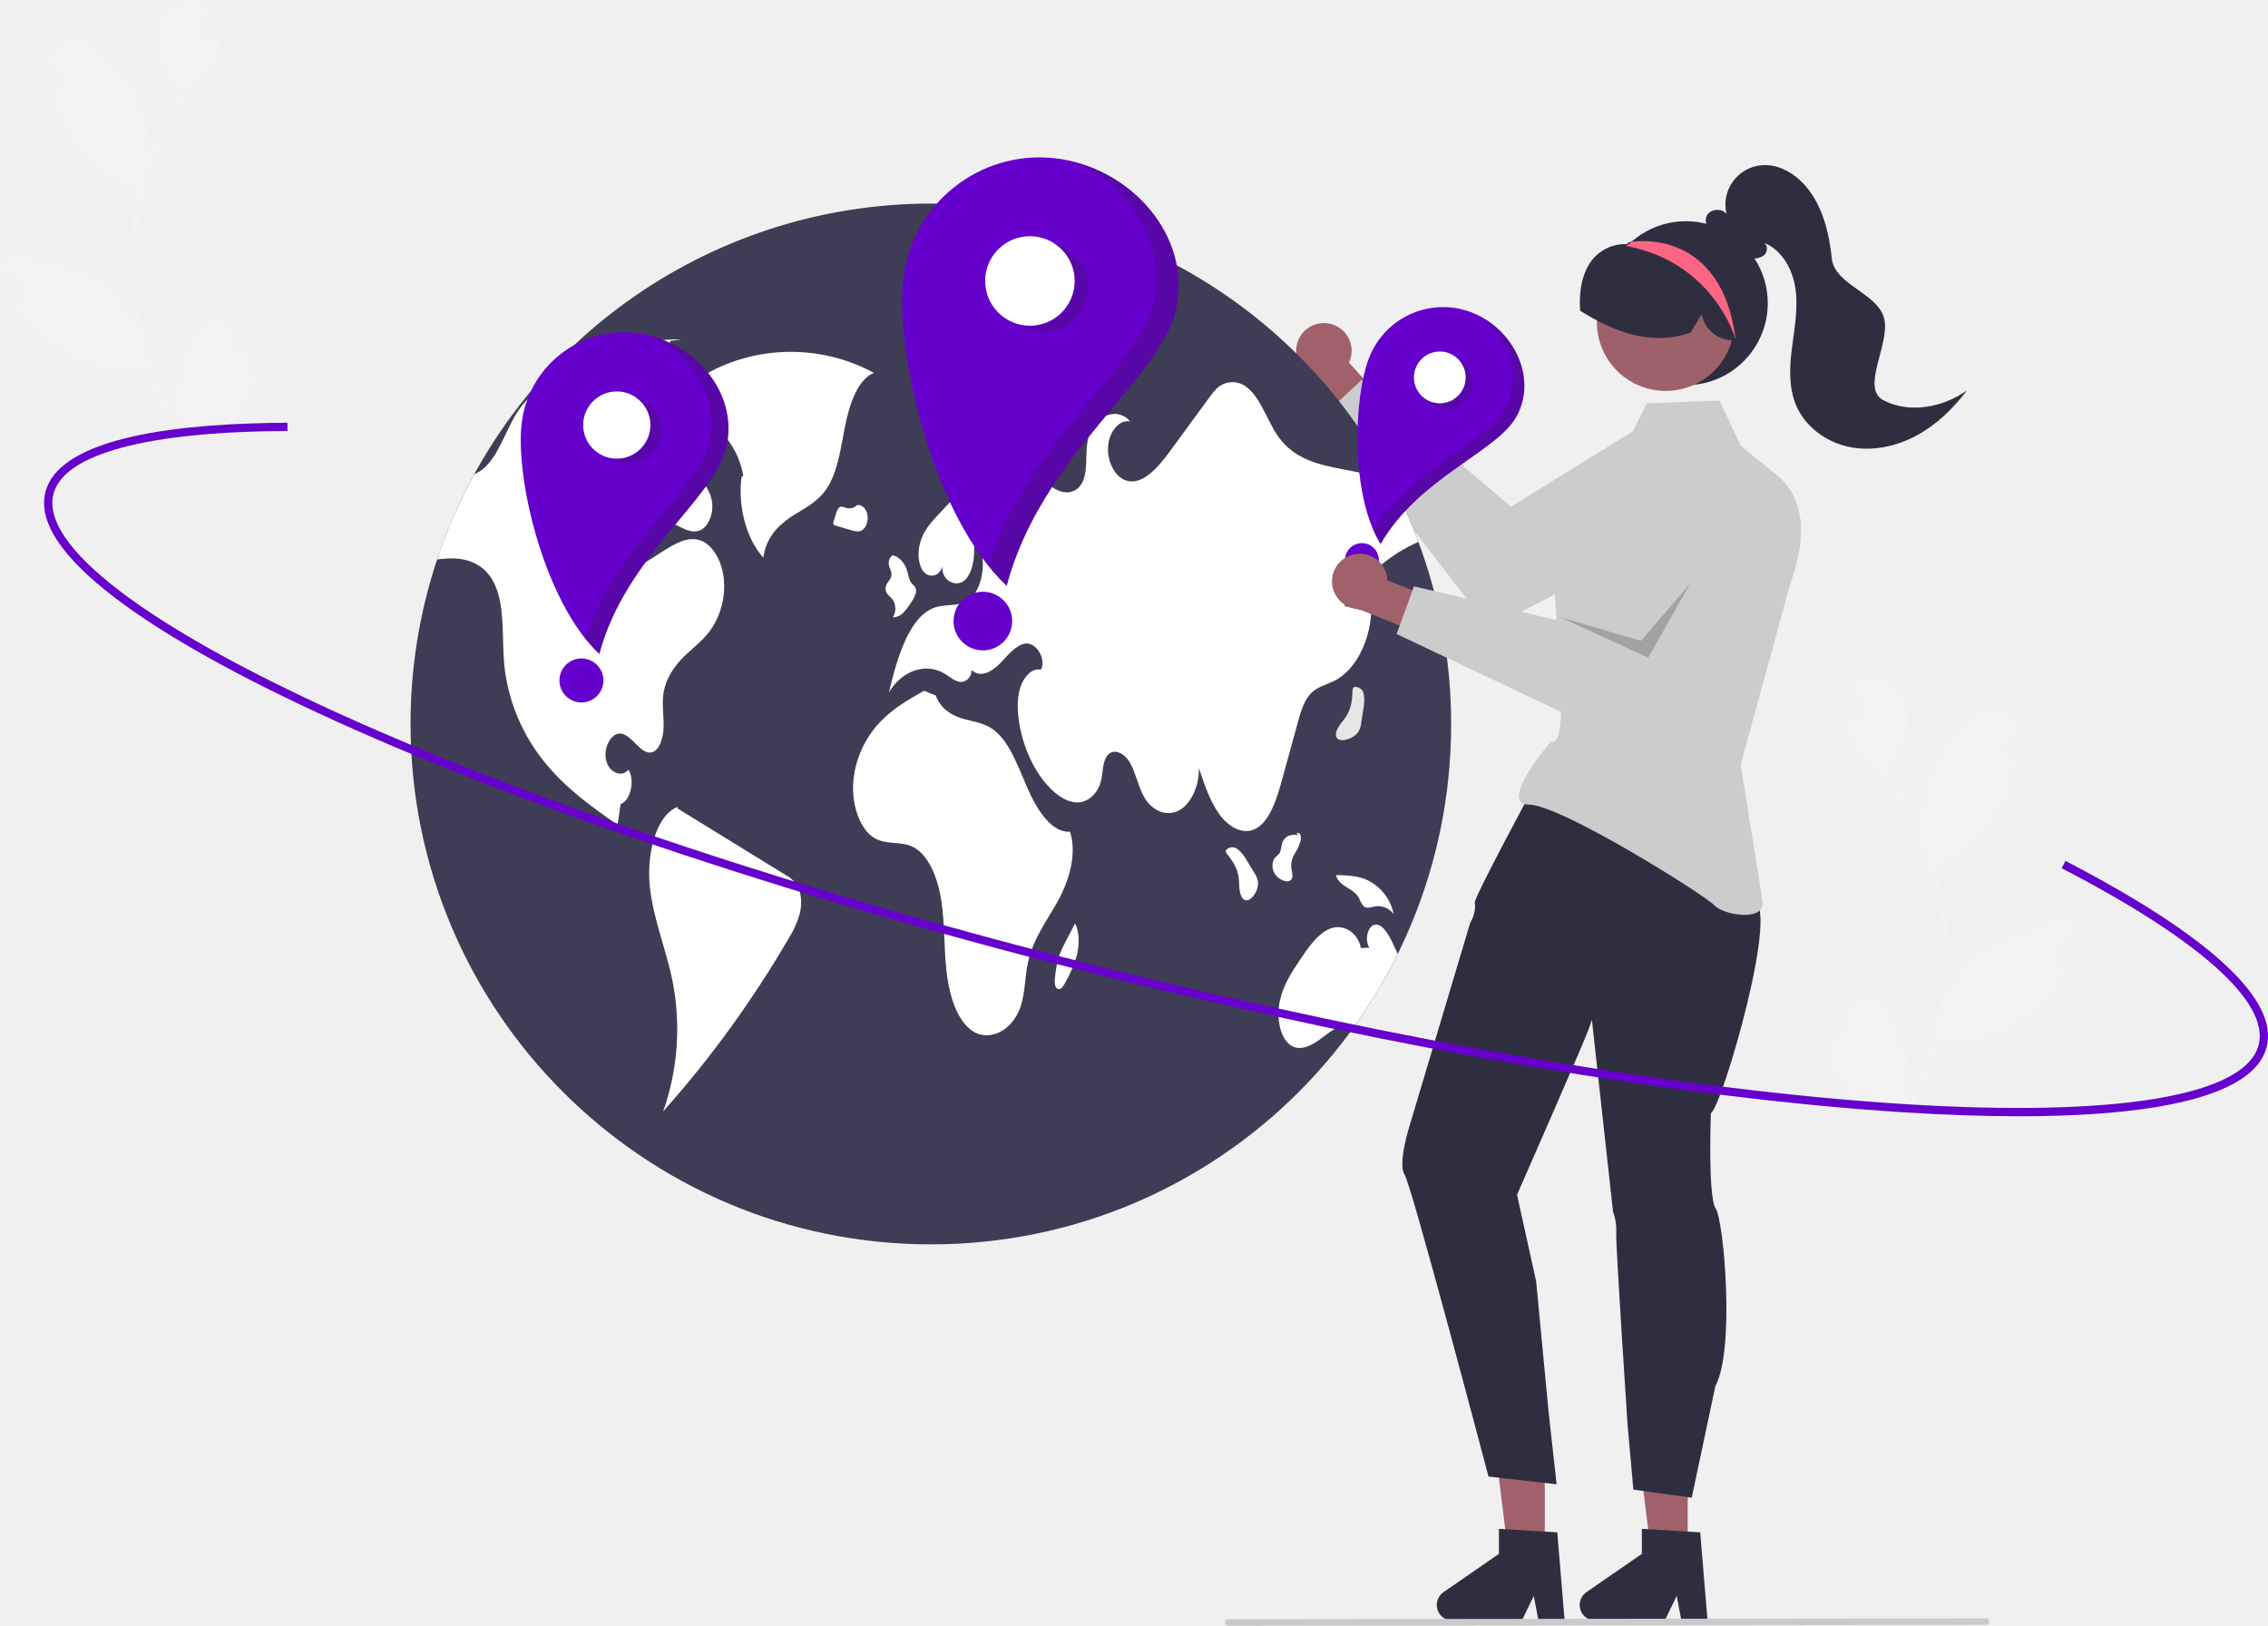
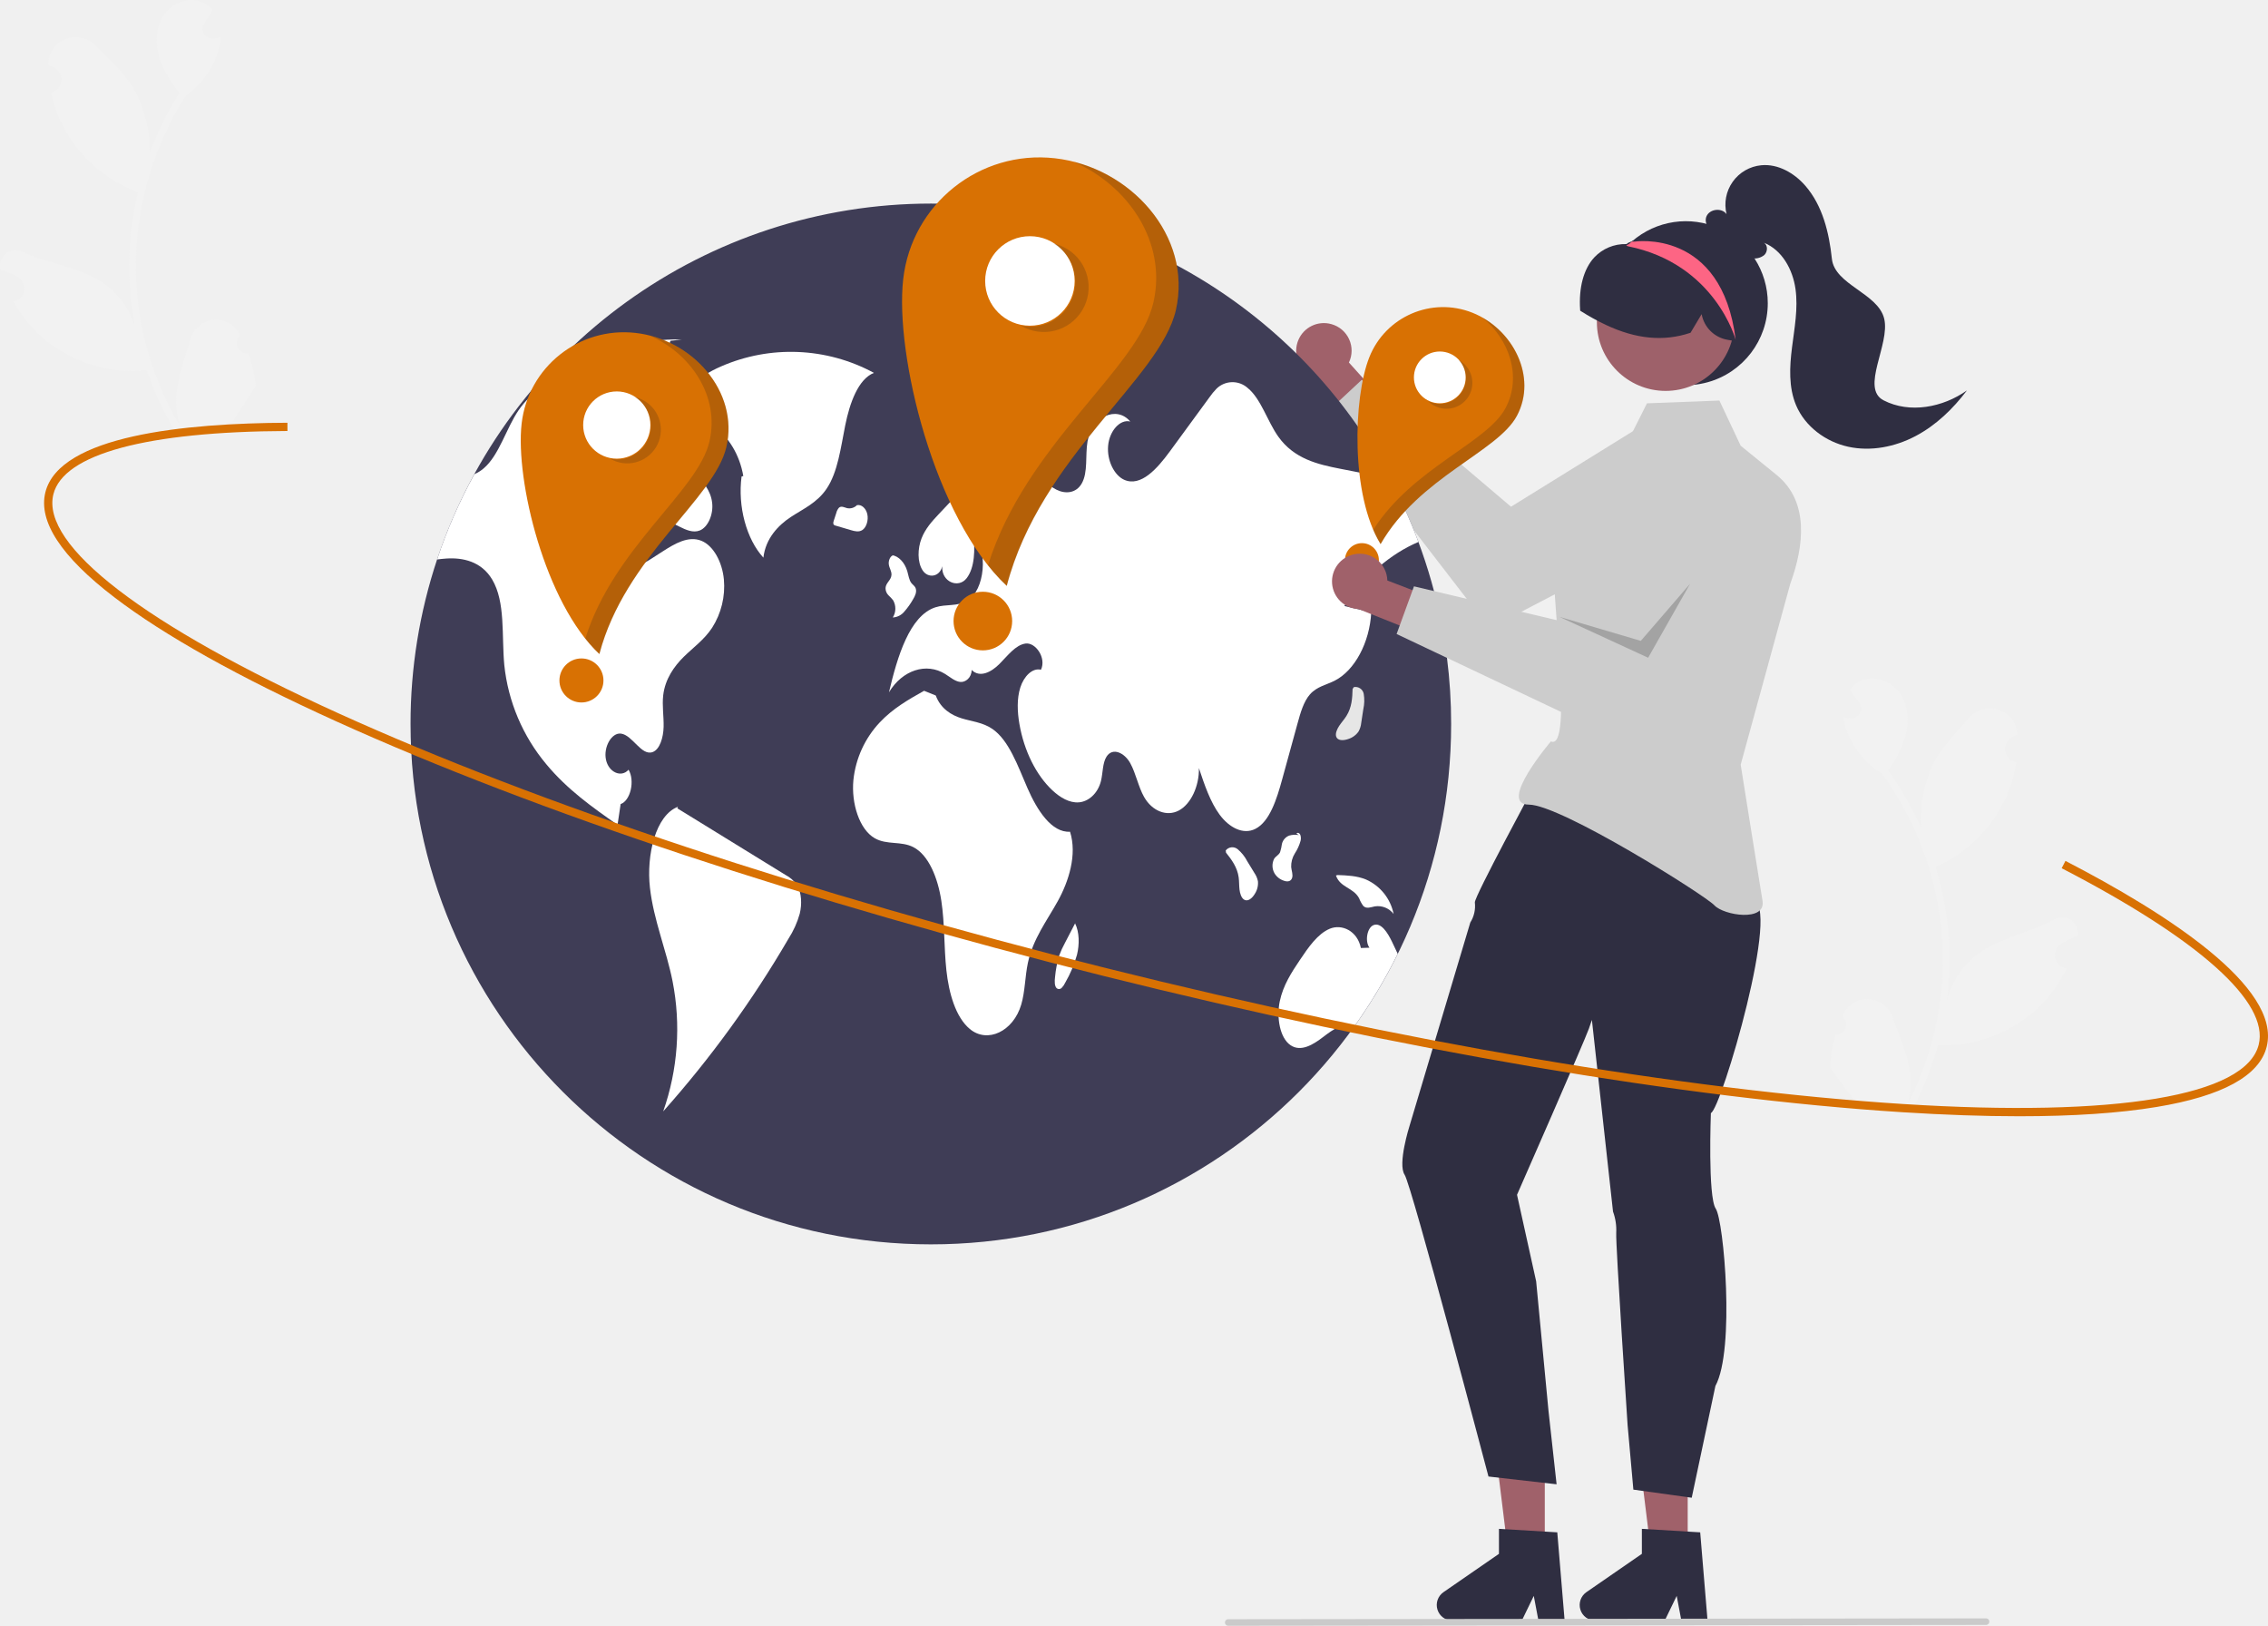
<svg xmlns="http://www.w3.org/2000/svg" width="825.202" height="591.419" viewBox="0 0 825.202 591.419" role="img" artist="Katerina Limpitsouni" source="https://undraw.co/">
  <path d="M855.224,530.608a3.613,3.613,0,0,0,2.907-6.134c-.074-.366-.127-.629-.202-.995q.054-.116.109-.231a9.703,9.703,0,0,1,17.876.899c2.596,7.179,5.991,14.407,6.561,21.897a28.705,28.705,0,0,1-.962,9.838,115.086,115.086,0,0,0,12.68-47.26,111.081,111.081,0,0,0-.112-12.411q-.335-5.081-1.115-10.11a116.419,116.419,0,0,0-20.767-50.362,30.983,30.983,0,0,1-12.25-13.954,23.634,23.634,0,0,1-1.847-6.551c.623.111,1.257.192,1.882.263.195.019.4.039.594.059l.073.007a3.58,3.58,0,0,0,3.208-5.689q-.383-.518-.766-1.036c-.387-.533-.785-1.056-1.172-1.588a1.784,1.784,0,0,1-.126-.16c-.445-.608-.891-1.205-1.336-1.812a10.352,10.352,0,0,1,3.543-3.119c4.865-2.553,11.309-.328,14.53,4.115,3.232,4.443,3.599,10.483,2.158,15.78a41.485,41.485,0,0,1-6.327,12.512c.242.341.494.672.735,1.012a117.172,117.172,0,0,1,11.316,19.923,48.709,48.709,0,0,1,3.957-22.465c3.093-6.578,8.567-11.985,13.427-17.57,5.837-6.708,16.999-3.142,17.56,5.732q.008.129.016.258-1.049.529-2.059,1.131a4.901,4.901,0,0,0,1.559,9.001l.099.02a48.767,48.767,0,0,1-1.623,7.224,50.21,50.21,0,0,1-26.436,30.272c-.41.187-.81.374-1.22.551a119.597,119.597,0,0,1,5.022,30.563,113.435,113.435,0,0,1-.934,18.292l.041-.214a29.974,29.974,0,0,1,11.026-16.813c8.167-6.095,19.39-7.957,28.118-12.756a5.625,5.625,0,0,1,8.352,5.867q-.022.113-.045.225a32.924,32.924,0,0,0-3.771,1.605q-1.049.529-2.059,1.131a4.901,4.901,0,0,0,1.559,9.001l.099.02c.071.014.133.027.204.04a48.808,48.808,0,0,1-9.622,13.625,50.254,50.254,0,0,1-37.15,14.279l-.01-0a119.562,119.562,0,0,1-9.113,23.048l-28.661-1.334c-.088-.323-.165-.656-.243-.979a32.599,32.599,0,0,0,7.953-.103c-2.005-2.708-4.009-5.437-6.014-8.145a1.781,1.781,0,0,1-.126-.16c-1.016-1.386-2.044-2.761-3.06-4.147l-.001-.002a47.75,47.75,0,0,1,1.963-12.086Z" transform="translate(-187.3989 -154.2905)" fill="#f2f2f2" />
  <path d="M277.743,282.773a3.613,3.613,0,0,1-3.28-5.943c.051-.37.088-.635.14-1.005q-.061-.112-.123-.224a9.703,9.703,0,0,0-17.786,2.002c-2.148,7.326-5.089,14.75-5.196,22.26a28.705,28.705,0,0,0,1.568,9.76A115.086,115.086,0,0,1,237.489,263.235a111.08,111.08,0,0,1-.655-12.394q.02-5.092.488-10.16a116.419,116.419,0,0,1,17.616-51.549,30.983,30.983,0,0,0,11.364-14.684,23.634,23.634,0,0,0,1.438-6.653c-.615.15-1.243.27-1.862.378-.193.031-.397.064-.59.095l-.073.011a3.58,3.58,0,0,1-3.554-5.48q.35-.541.7-1.082c.353-.556.718-1.102,1.071-1.658a1.783,1.783,0,0,0,.116-.168c.407-.634.815-1.258,1.222-1.891a10.352,10.352,0,0,0-3.728-2.894c-5.013-2.248-11.307.371-14.248,5.005-2.951,4.635-2.944,10.685-1.179,15.883a41.485,41.485,0,0,0,7.088,12.097c-.22.355-.451.701-.671,1.056a117.172,117.172,0,0,0-10.063,20.584,48.709,48.709,0,0,0-5.337-22.177c-3.493-6.374-9.291-11.432-14.486-16.706-6.24-6.335-17.161-2.086-17.172,6.806q-0.0.129 0.0.258,1.08.463,2.125,1.002a4.901,4.901,0,0,1-1,9.08l-.098.026a48.767,48.767,0,0,0,2.066,7.109,50.21,50.21,0,0,0,28.256,28.581c.421.161.832.323,1.252.474a119.597,119.597,0,0,0-3.124,30.814,113.433,113.433,0,0,0,2.062,18.199l-.054-.211a29.974,29.974,0,0,0-12.044-16.1c-8.528-5.579-19.845-6.744-28.852-10.995a5.625,5.625,0,0,0-7.973,6.372q.029.111.059.222a32.924,32.924,0,0,1,3.863,1.369q1.08.464,2.125,1.002a4.901,4.901,0,0,1-1,9.081l-.098.026c-.07.018-.131.035-.201.053a48.808,48.808,0,0,0,10.445,13.005,50.254,50.254,0,0,0,37.961,11.957l.01-.001a119.563,119.563,0,0,0,10.52,22.441l28.523-3.102c.068-.328.124-.665.182-.992a32.599,32.599,0,0,1-7.944.388c1.834-2.827,3.665-5.674,5.499-8.501a1.779,1.779,0,0,0,.116-.168c.929-1.446,1.869-2.882,2.798-4.328l0-.002a47.75,47.75,0,0,0-2.706-11.941Z" transform="translate(-187.3989 -154.2905)" fill="#f2f2f2" />
  <path d="M671.818,272.202a10.016,10.016,0,0,1,6.383,13.969l15.306,17.017-8.073,11.824L664.157,290.677a10.07,10.07,0,0,1,7.661-18.475Z" transform="translate(-187.3989 -154.2905)" fill="#a0616a" />
  <path d="M815.114,313.989l0,0a20.026,20.026,0,0,0-27.608-6.542l-50.339,31.177-54.301-46.158L669.356,305.045l59.987,77.83,77.965-40.644C805.489,343.179,817.313,317.567,815.114,313.989Z" transform="translate(-187.3989 -154.2905)" fill="#ccc" />
  <path d="M715.391,417.655a189.27,189.27,0,0,1-189.308,189.308c-104.551,0-189.308-84.757-189.308-189.308a189.245,189.245,0,0,1,9.655-59.842A189.506,189.506,0,0,1,526.083,228.347,189.245,189.245,0,0,1,693.021,328.333a186.774,186.774,0,0,1,10.464,23.106c.41,1.104.81,2.208,1.199,3.323v.011q2.603,7.351,4.586,14.976A189.32,189.32,0,0,1,715.391,417.655Z" transform="translate(-187.3989 -154.2905)" fill="#3f3d56" />
  <path d="M505.371,289.931a63.517,63.517,0,0,0-55.761-2.281c-7.796,3.393-16.006,9.48-18.607,20.471,10.519-6.208,24.136,3.601,26.843,19.336l-.632.174c-1.43,10.899,1.762,22.764,7.941,29.522.811-7.02,5.427-11.797,9.967-14.781,4.54-2.984,9.562-5.152,13.027-10.282,4.108-6.081,5.151-14.969,6.783-23.077C496.563,300.905,499.659,292.19,505.371,289.931Z" transform="translate(-187.3989 -154.2905)" fill="#fff" />
  <path d="M446.489,382.675c-2.913,4.375-6.805,7.12-10.296,10.538-3.481,3.429-6.794,8.056-7.488,13.998-.442,3.807.242,7.677.147,11.527-.094,3.849-1.378,8.182-3.996,9.139-4.133,1.493-7.288-6.184-11.537-6.72-3.376-.421-6.415,4.89-5.437,9.497.978,4.606,5.574,6.647,8.214,3.639,2.387,4.007.705,11.274-2.882,12.505-.379,2.524-.757,5.038-1.125,7.562-9.066-6.342-18.226-12.789-25.935-22.075a67.007,67.007,0,0,1-15.271-36.095c-.999-10.675.484-22.885-4.417-31.099-3.923-6.573-10.654-8.025-16.712-7.614-1.104.074-2.219.2-3.323.336a187.235,187.235,0,0,1,13.556-31.025,13.282,13.282,0,0,0,3.397-2.114c5.637-4.785,8.14-14.472,12.715-21.171q.442-.647.915-1.262c4.68-6.111,10.948-9.255,17.006-12.179,13.409-6.51,27.208-13.104,41.364-12.2l-4.028.389q-7.052,19.751-14.114,39.502-1.073,3.029-2.166,6.068c-2.671,7.488-5.427,15.46-5.017,23.842.242,4.964,1.967,10.265,5.248,11.968,3.06,1.578,6.405-.358,9.36-2.272,1.252-.799,2.493-1.599,3.744-2.408,4.491-2.892,9.465-5.858,14.209-3.923,4.344,1.767,7.551,7.667,8.161,14.03A28.049,28.049,0,0,1,446.489,382.675Z" transform="translate(-187.3989 -154.2905)" fill="#fff" />
  <path d="M473.198,472.572q-19.674-12.113-39.348-24.227l.223-.573c-8.155,3.106-11.54,17.602-10.193,29.456,1.348,11.854,5.917,22.451,8.226,34.002a90.252,90.252,0,0,1-3.403,47.358,387.843,387.843,0,0,0,45.56-62.781,33.588,33.588,0,0,0,4.121-9.138c.833-3.442.705-7.58-.964-10.34A11.511,11.511,0,0,0,473.198,472.572Z" transform="translate(-187.3989 -154.2905)" fill="#fff" />
  <path d="M421.435,325.653c-1.393,3.131-1.929,7.307-.665,10.547,1.291,3.309,4.019,4.804,6.532,6.05l7.247,3.592c2.411,1.195,5.01,2.402,7.468,1.419,2.964-1.186,5.02-5.833,4.488-10.148-.566-4.591-3.46-7.749-6.136-10.439q-5.618-5.645-11.237-11.291l-2.111,2.585A28.192,28.192,0,0,0,421.435,325.653Z" transform="translate(-187.3989 -154.2905)" fill="#fff" />
  <path d="M676.541,374.735q4.891,1.152,9.781,2.303c-.568,11.012-6.026,21.203-13.346,24.894-3.05,1.536-6.447,2.103-8.971,4.975-2.282,2.608-3.439,6.668-4.501,10.549q-2.792,10.16-5.585,20.319c-1.998,7.299-4.564,15.408-9.76,18.037-4.459,2.261-9.56-.505-12.989-5.143-3.429-4.638-5.521-10.875-7.551-16.953.126,6.626-2.955,13.125-7.32,15.429-4.375,2.303-9.697.221-12.621-4.922-2.103-3.692-2.976-8.561-5.038-12.305-2.061-3.744-6.384-5.89-8.635-2.377-1.483,2.335-1.294,5.911-2.03,8.877-1.146,4.606-4.617,7.499-8.056,7.751-3.429.252-6.773-1.725-9.644-4.407-5.921-5.553-10.286-14.366-11.979-24.158-.747-4.365-.957-9.118.337-13.21,1.294-4.091,4.417-7.246,7.52-6.468,2.04-4.312-1.988-10.033-5.616-9.529-3.639.505-6.489,4.407-9.476,7.404-2.976,2.997-7.141,5.174-10.139,2.198.021,2.766-2.23,4.596-4.175,4.365-1.935-.221-3.66-1.777-5.437-2.882-6.868-4.281-15.586-1.441-20.466,6.657,3.05-12.978,7.52-27.87,16.89-30.92,3.828-1.251,8.004-.221,11.621-2.387,6.405-3.839,7.699-18.342,2.167-24.326.705,5.658.568,12.263-2.419,16.133-2.987,3.87-9.255,1.346-8.876-4.375-.862,3.944-5.153,4.543-7.131,1.514-1.988-3.029-1.819-7.982-.41-11.6s3.807-6.216,6.131-8.708c4.996-5.353,10.065-10.77,15.849-14.135,5.795-3.365,12.484-4.501,18.289-1.157,3.061,1.767,5.753,4.712,8.877,6.268,3.124,1.567,7.089,1.367,9.16-2.293,2.324-4.081,1.23-10.139,2.093-15.239,1.546-9.013,10.559-13.23,15.555-7.278-3.733-.957-7.593,3.46-8.056,8.813-.473,5.353,2.23,10.759,5.848,12.379,6.079,2.692,12.032-4.081,16.628-10.349q7.194-9.844,14.408-19.677a23.782,23.782,0,0,1,2.577-3.134,8.291,8.291,0,0,1,11.327-.231c4.859,3.965,7.141,12.095,11.127,17.69,5.784,8.13,14.44,10.107,22.496,11.684q9.008,1.751,18.026,3.523a186.774,186.774,0,0,1,10.464,23.106C693.305,355.762,683.913,363.849,676.541,374.735Z" transform="translate(-187.3989 -154.2905)" fill="#fff" />
  <path d="M695.955,501.276a188.546,188.546,0,0,1-15.671,26.219c-3.786-1.62-7.856,1.273-11.401,3.986-3.702,2.84-8.151,5.606-11.947,3.018-3.881-2.65-5.132-10.065-3.902-15.944,1.23-5.869,4.301-10.538,7.278-14.976,3.155-4.712,6.531-9.602,10.917-11.432,4.396-1.83,10.044.757,11.327,7.004l3.113-.105c-1.746-2.398-.831-7.362,1.515-8.235,2.703-1.02,5.048,2.692,6.647,5.974C694.546,498.268,695.272,499.762,695.955,501.276Z" transform="translate(-187.3989 -154.2905)" fill="#fff" />
  <path d="M576.727,456.853c-6.691.421-11.992-7.817-15.514-15.92-3.522-8.104-6.736-17.371-12.773-21.496-3.45-2.357-7.383-2.68-11.125-3.822-3.742-1.142-7.659-3.505-9.447-8.318l-4.245-1.715c-5.606,3.152-11.285,6.362-16.116,11.491a36.018,36.018,0,0,0-9.603,20.993c-.811,8.496,2.183,17.97,7.778,21.161,4.421,2.522,9.567.932,14.045,3.241,5.595,2.884,8.916,11.264,10.173,19.537s.939,16.871,1.838,25.238,3.379,17.073,8.509,21.361c6.42,5.366,15.841.907,18.722-8.86,1.413-4.791,1.364-10.197,2.421-15.171,1.861-8.758,6.883-15.256,10.866-22.441C576.241,474.949,579.376,465.191,576.727,456.853Z" transform="translate(-187.3989 -154.2905)" fill="#fff" />
  <path d="M510.607,370.79a17.86,17.86,0,0,1,1.742,1.85,6.077,6.077,0,0,1-.107,6.276,5.839,5.839,0,0,0,4.181-2.125,26.879,26.879,0,0,0,3.206-4.516c.683-1.113,1.408-2.618.945-3.939-.316-.902-1.064-1.287-1.588-1.965-.831-1.075-1.036-2.783-1.466-4.259-.928-3.188-3.153-5.532-5.567-5.867l.335.064c-1.009.345-1.713,1.947-1.49,3.388.203,1.312,1.046,2.402.963,3.741-.121,1.925-2.044,2.828-2.163,4.753A3.674,3.674,0,0,0,510.607,370.79Z" transform="translate(-187.3989 -154.2905)" fill="#fff" />
  <path d="M499.142,338.082c.01-.003.02-.003.03-.006a5.357,5.357,0,0,0,.571-.608Z" transform="translate(-187.3989 -154.2905)" fill="#e6e6e6" />
  <path d="M501.149,347.116c1.479-.951,2.306-3.582,1.817-5.785-.486-2.189-2.206-3.66-3.793-3.256a3.866,3.866,0,0,1-3.595,1.058c-.981-.253-2.058-.903-2.909-.164a4.404,4.404,0,0,0-.991,1.935q-.472,1.45-.945,2.9a1.83,1.83,0,0,0-.112,1.099.931.931,0,0,0,.714.568q2.835.836,5.669,1.671C498.381,347.549,499.868,347.94,501.149,347.116Z" transform="translate(-187.3989 -154.2905)" fill="#fff" />
  <path d="M643.805,471.848q-1.31-2.145-2.62-4.29a14.334,14.334,0,0,0-3.453-4.336,3.06,3.06,0,0,0-4.356.436l.106.817c1.991,2.498,4.098,5.273,4.603,8.98.199,1.462.13,2.974.304,4.442s.671,2.99,1.618,3.623c1.375.919,2.99-.436,3.969-2.089a7.193,7.193,0,0,0,1.115-4.579A8.03,8.03,0,0,0,643.805,471.848Z" transform="translate(-187.3989 -154.2905)" fill="#fff" />
  <path d="M682.68,417.231q.379-2.485.758-4.97a14.334,14.334,0,0,0,.15-5.541,3.06,3.06,0,0,0-3.614-2.471l-.445.693c-.085,3.193-.261,6.673-2.262,9.834-.789,1.246-1.816,2.359-2.628,3.594s-1.412,2.72-1.095,3.814c.461,1.589,2.569,1.592,4.382.958a7.193,7.193,0,0,0,3.801-2.785A8.03,8.03,0,0,0,682.68,417.231Z" transform="translate(-187.3989 -154.2905)" fill="#e6e6e6" />
  <path d="M657.508,473.709c.427-1.228-.189-2.636-.32-3.993a8.765,8.765,0,0,1,1.334-4.969,16.154,16.154,0,0,0,2.078-4.556,3.812,3.812,0,0,0-.1-2.231c-.289-.65-.99-.946-1.391-.431l.86.554a7.829,7.829,0,0,0-3.489.169,4.318,4.318,0,0,0-2.644,2.981,18.441,18.441,0,0,1-.693,3.092c-.513,1.054-1.505,1.405-2.129,2.33a5.57,5.57,0,0,0,.088,5.292,6.177,6.177,0,0,0,3.494,2.748C655.645,475.069,657.028,475.089,657.508,473.709Z" transform="translate(-187.3989 -154.2905)" fill="#fff" />
  <path d="M681.91,481.072a12.005,12.005,0,0,0,1.512,2.775c1.168,1.177,2.756.454,4.173.168a7.215,7.215,0,0,1,6.864,2.753A17.471,17.471,0,0,0,684.411,474.231c-3.341-1.362-6.86-1.494-10.334-1.616l-.6.154C675.006,477.22,679.808,477.121,681.91,481.072Z" transform="translate(-187.3989 -154.2905)" fill="#fff" />
  <path d="M578.558,490.177l.009.019q.087-.168.175-.336Z" transform="translate(-187.3989 -154.2905)" fill="#e6e6e6" />
  <path d="M574.856,497.342a32.889,32.889,0,0,0-2.077,4.562,39.711,39.711,0,0,0-1.505,7.806c-.188,1.504-.246,3.426.697,4.159a1.337,1.337,0,0,0,1.749-.238,6.918,6.918,0,0,0,1.268-1.885,43.417,43.417,0,0,0,4.28-10.159c.902-3.744.894-8.151-.701-11.393Q576.711,493.769,574.856,497.342Z" transform="translate(-187.3989 -154.2905)" fill="#fff" />
  <path d="M539.143,306.44a4.215,4.215,0,0,0,4.542.886,14.999,14.999,0,0,0,4.274-2.823,10.055,10.055,0,0,0,2.591-2.826,5.732,5.732,0,0,0,.53-4.366c-.585-1.712-2.07-2.286-3.38-2.674q-3.146-.933-6.292-1.866l1.517-1.368c-1.561-.838-3.288.717-4.264,2.642a14.224,14.224,0,0,0-1.294,3.984C536.844,301.051,537.355,304.649,539.143,306.44Z" transform="translate(-187.3989 -154.2905)" fill="#e6e6e6" />
  <path d="M576.174,294.008a3.465,3.465,0,0,0,4.722.384,5.279,5.279,0,0,0,2.089-3.762c.148-1.65-.667-3.484-1.832-3.626l.267-1.545c-2.244-.405-5.006-.487-6.209,2.239A6.399,6.399,0,0,0,576.174,294.008Z" transform="translate(-187.3989 -154.2905)" fill="#e6e6e6" />
-   <path d="M571.227,211.865a49.926,49.926,0,0,0-55.207,44.015c-3.091,27.399,11.344,86.898,37.662,111.528,12.392-47.189,55.815-75.179,61.56-100.336C621.381,240.191,598.627,214.955,571.227,211.865Z" transform="translate(-187.3989 -154.2905)" fill="#6600cc" />
+   <path d="M571.227,211.865a49.926,49.926,0,0,0-55.207,44.015c-3.091,27.399,11.344,86.898,37.662,111.528,12.392-47.189,55.815-75.179,61.56-100.336C621.381,240.191,598.627,214.955,571.227,211.865Z" transform="translate(-187.3989 -154.2905)" fill="#d87103" />
  <circle id="a2705e7e-530b-43fb-b0c6-4087ca2c8018" data-name="b262ea8c-1946-46c9-a449-3a1996c39394" cx="374.728" cy="102.203" r="16.282" fill="#fff" />
-   <circle id="bb575e01-1284-49d3-8651-037e5b7ffa75" data-name="bcc29a3a-8123-4529-80aa-6f70df2823cf" cx="357.608" cy="225.929" r="10.665" fill="#6600cc" />
+   <circle id="bb575e01-1284-49d3-8651-037e5b7ffa75" data-name="bcc29a3a-8123-4529-80aa-6f70df2823cf" cx="357.608" cy="225.929" r="10.665" fill="#d87103" />
  <path d="M575.599,244.828A16.282,16.282,0,0,1,558.827,272.741a16.28,16.28,0,0,0,11.909-29.853A16.282,16.282,0,0,1,575.599,244.828Z" transform="translate(-187.3989 -154.2905)" fill="#231f20" opacity="0.2" style="isolation:isolate" />
  <path d="M615.306,267.124c-5.746,25.157-49.169,53.147-61.56,100.336a69.061,69.061,0,0,1-6.877-7.535c13.925-44.356,54.645-71.309,60.196-95.615,4.968-21.754-8.988-42.429-29.015-51.163C602.292,219.242,620.932,242.491,615.306,267.124Z" transform="translate(-187.3989 -154.2905)" fill="#231f20" opacity="0.2" style="isolation:isolate" />
-   <path d="M418.644,275.396a37.492,37.492,0,0,0-41.459,33.054c-2.321,20.576,8.519,65.257,28.283,83.754,9.306-35.437,41.915-56.457,46.23-75.349C456.308,296.668,439.22,277.717,418.644,275.396Z" transform="translate(-187.3989 -154.2905)" fill="#6600cc" />
+   <path d="M418.644,275.396a37.492,37.492,0,0,0-41.459,33.054c-2.321,20.576,8.519,65.257,28.283,83.754,9.306-35.437,41.915-56.457,46.23-75.349C456.308,296.668,439.22,277.717,418.644,275.396Z" transform="translate(-187.3989 -154.2905)" fill="#d87103" />
  <circle id="b2d5ab8a-e71c-4a1a-aadf-98f8ab95825b" data-name="b262ea8c-1946-46c9-a449-3a1996c39394" cx="224.412" cy="154.621" r="12.228" fill="#fff" />
-   <circle id="bac33ac8-32b5-423c-9bc5-6c03ceb8d8dc" data-name="bcc29a3a-8123-4529-80aa-6f70df2823cf" cx="211.555" cy="247.535" r="8.009" fill="#6600cc" />
+   <circle id="bac33ac8-32b5-423c-9bc5-6c03ceb8d8dc" data-name="bcc29a3a-8123-4529-80aa-6f70df2823cf" cx="211.555" cy="247.535" r="8.009" fill="#d87103" />
  <path d="M421.928,300.151A12.227,12.227,0,1,1,409.332,321.112a12.226,12.226,0,0,0,8.943-22.418A12.227,12.227,0,0,1,421.928,300.151Z" transform="translate(-187.3989 -154.2905)" fill="#231f20" opacity="0.2" style="isolation:isolate" />
  <path d="M451.746,316.894c-4.315,18.892-36.924,39.911-46.23,75.349a51.862,51.862,0,0,1-5.165-5.658c10.457-33.31,41.036-53.55,45.205-71.803,3.731-16.337-6.75-31.863-21.789-38.421C441.973,280.936,455.971,298.395,451.746,316.894Z" transform="translate(-187.3989 -154.2905)" fill="#231f20" opacity="0.2" style="isolation:isolate" />
  <polygon points="614.063 564.054 600.638 564.054 594.251 512.27 614.066 512.271 614.063 564.054" fill="#a0616a" />
  <path d="M808.684,743.836H799.158l-1.7-8.994-4.355,8.994H767.836a5.68,5.68,0,0,1-3.227-10.353l20.177-13.935v-9.093l21.223,1.267Z" transform="translate(-187.3989 -154.2905)" fill="#2f2e41" />
  <polygon points="562.063 564.054 548.638 564.054 542.251 512.27 562.066 512.271 562.063 564.054" fill="#a0616a" />
  <path d="M756.684,743.836H747.158l-1.7-8.994-4.355,8.994H715.836a5.68,5.68,0,0,1-3.227-10.353l20.177-13.935v-9.093l21.223,1.267Z" transform="translate(-187.3989 -154.2905)" fill="#2f2e41" />
  <path d="M698.458,581.624C701.027,585.477,728.977,691.417,728.977,691.417l24.783,2.826-2.942-26.655-4.496-47.17-6.962-31.485s24.587-55.957,26.141-60.414l1.105-3.199L774.287,595.035a19.577,19.577,0,0,1,1.169,7.785c-.231,4.355,4.136,69.869,4.136,69.869l2.1,23.495,21.233,2.95L811.54,658.48c7.194-13.206,3.07-60.131.128-64.499s-1.773-34.787-1.773-34.787c3.756-1.322,26.157-77.706,14.953-77.255.719-4.072,1.285-7.708,1.285-7.708L806.684,458.547l-48.673-12.653-12.28-5.896s-21.932,40.554-21.713,42.571a11.214,11.214,0,0,1-1.657,7.309l-22.143,74.108S695.863,577.731,698.458,581.624Z" transform="translate(-187.3989 -154.2905)" fill="#2f2e41" />
  <path d="M820.74,316.438,812.997,299.998l-26.354,1.013-8.596,17.103s-24.567,29.343-25.362,38.884c-1,12,7.312,70.812-1,67,0,0-19.595,23-8,23s64.042,32.924,67.484,36.627,18.804,6.103,17.516-1.627-7.944-49.534-7.944-49.534l18.019-65.733c5.186-14.192,6.8-30.11-4.923-39.643Z" transform="translate(-187.3989 -154.2905)" fill="#ccc" />
-   <path d="M723.121,268.05A28.881,28.881,0,0,0,685.623,284.238c-5.885,14.825-6.86,50.228,4.091,67.972,14.081-24.459,42.568-33.491,49.595-46.661C746.817,291.476,737.946,273.935,723.121,268.05Z" transform="translate(-187.3989 -154.2905)" fill="#6600cc" />
+   <path d="M723.121,268.05A28.881,28.881,0,0,0,685.623,284.238c-5.885,14.825-6.86,50.228,4.091,67.972,14.081-24.459,42.568-33.491,49.595-46.661C746.817,291.476,737.946,273.935,723.121,268.05Z" transform="translate(-187.3989 -154.2905)" fill="#d87103" />
  <circle id="f50692ea-d13f-4759-b5e2-05248e17533e" data-name="b262ea8c-1946-46c9-a449-3a1996c39394" cx="523.867" cy="137.29" r="9.419" fill="#fff" />
-   <circle id="aec6a1c4-a00c-42b6-a49d-0158b63ca54a" data-name="bcc29a3a-8123-4529-80aa-6f70df2823cf" cx="495.528" cy="203.754" r="6.169" fill="#6600cc" />
+   <circle id="aec6a1c4-a00c-42b6-a49d-0158b63ca54a" data-name="bcc29a3a-8123-4529-80aa-6f70df2823cf" cx="495.528" cy="203.754" r="6.169" fill="#d87103" />
  <path d="M720.557,287.114a9.419,9.419,0,0,1-13.6,13.034A9.418,9.418,0,0,0,718.137,285.293,9.419,9.419,0,0,1,720.557,287.114Z" transform="translate(-187.3989 -154.2905)" fill="#231f20" opacity="0.2" style="isolation:isolate" />
  <path d="M739.336,305.588c-7.026,13.17-35.514,22.202-49.595,46.661a39.949,39.949,0,0,1-2.695-5.25c14.507-22.645,41.328-31.508,48.117-44.233,6.076-11.389,1.424-25.048-8.429-32.963C739.341,276.884,746.217,292.691,739.336,305.588Z" transform="translate(-187.3989 -154.2905)" fill="#231f20" opacity="0.2" style="isolation:isolate" />
  <path d="M680.146,355.92a10.016,10.016,0,0,1,12.035,9.542l21.368,8.202-1.817,14.201-30.013-12.007a10.07,10.07,0,0,1-1.572-19.938Z" transform="translate(-187.3989 -154.2905)" fill="#a0616a" />
  <path d="M829.452,326.656l0,0a20.026,20.026,0,0,0-27.565,6.719l-30.671,50.649L701.869,367.586l-6.318,17.345,88.805,42.066,44.977-71.637C836.068,345.896,839.365,332.708,829.452,326.656Z" transform="translate(-187.3989 -154.2905)" fill="#ccc" />
  <path d="M830.597,264.583a29.823,29.823,0,1,1-51.295-20.685l.143-.143c.239-.251.477-.501.728-.74a.012.012,0,0,0,.012-.012c.31-.286.62-.573.942-.847a29.815,29.815,0,0,1,49.47,22.427Z" transform="translate(-187.3989 -154.2905)" fill="#2f2e41" />
  <circle cx="606.028" cy="117.193" r="25.008" fill="#9e616a" />
  <path d="M819.983,278.615l-4.144-.732a11.554,11.554,0,0,1-9.305-9.317l-4.043,6.776-.177.059c-9.633,3.198-19.655,2.242-30.634-2.92a85.465,85.465,0,0,1-9.118-5.027l-.217-.135-.018-.254c-.56-8.135,1.266-14.932,5.142-19.137a15.417,15.417,0,0,1,11.634-4.85.957.957,0,0,0,.413-.228c.056-.041.111-.082.167-.12v-.042l.287-.135c.617-.29,1.246-.568,1.875-.822a28.199,28.199,0,0,1,29.448,5.708c7.703,7.354,11.236,19.695,8.792,30.711Z" transform="translate(-187.3989 -154.2905)" fill="#2f2e41" />
  <path d="M872.73,299.922c-8.51-4.392,2.435-20.334.236-29.655-2.199-9.321-18.037-12.319-19.046-21.842s-3.382-19.346-9.667-26.572c-4.016-4.618-9.933-8.027-16.025-7.448a14.409,14.409,0,0,0-12.628,17.792c-1.735-2.458-6.223-1.925-7.334.871-.988,2.485,1.194,5.496,3.763,5.716,3.36,4.15,7.209,8.554,12.473,9.391a5.681,5.681,0,0,0,4.841-1.117c1.239-1.189,1.335-3.567-.134-4.456,6.616,2.628,10.495,9.782,11.477,16.833.982,7.051-.377,14.185-1.271,21.248s-1.281,14.492,1.489,21.05c3.272,7.749,10.805,13.303,19.025,15.084s16.976.04,24.417-3.881c7.441-3.922,13.646-9.909,18.715-16.622C894.326,302.511,882.246,304.834,872.73,299.922Z" transform="translate(-187.3989 -154.2905)" fill="#2f2e41" />
  <path d="M818.919,277.92s-7.408-27.652-39.163-34.034c-.036-.012-.155-.06-.31-.131-.095-.06-.215-.119-.334-.179.358-.203.704-.382,1.062-.561a.012.012,0,0,0,.012-.012c.31-.286.62-.573.942-.847l.907.036S813.897,237.146,818.919,277.92Z" transform="translate(-187.3989 -154.2905)" fill="#fd6584" />
  <polygon points="614.934 212.357 596.999 233.136 567.364 224.385 599.671 239.273 614.934 212.357" opacity="0.2" />
  <path d="M909.985,745.402l-275.75.307a1.191,1.191,0,0,1,0-2.381l275.75-.307a1.191,1.191,0,1,1,0,2.381Z" transform="translate(-187.3989 -154.2905)" fill="#cacaca" />
-   <path d="M922.088,560.362q-19.368,0-42.457-1.464c-79.614-5.056-182.738-22.633-290.376-49.492C481.618,482.547,382.326,449.612,309.67,416.672c-35.393-16.047-62.556-31.236-80.735-45.147-19.247-14.727-27.666-27.564-25.024-38.153,5.148-20.629,50.731-25.142,88.064-25.295l.013,3c-51.268.21-81.514,8.387-85.166,23.022-4.652,18.64,33.287,47.741,104.087,79.841,72.496,32.868,171.605,65.739,279.073,92.557,107.467,26.816,210.401,44.363,289.84,49.408,77.579,4.928,124.743-2.938,129.395-21.578,3.862-15.477-21.598-38.275-71.689-64.198l1.379-2.664c36.397,18.836,78.646,45.852,73.222,67.589-2.643,10.589-16.105,17.965-40.015,21.923C958.483,559.232,941.743,560.362,922.088,560.362Z" transform="translate(-187.3989 -154.2905)" fill="#6600cc" />
+   <path d="M922.088,560.362q-19.368,0-42.457-1.464c-79.614-5.056-182.738-22.633-290.376-49.492C481.618,482.547,382.326,449.612,309.67,416.672c-35.393-16.047-62.556-31.236-80.735-45.147-19.247-14.727-27.666-27.564-25.024-38.153,5.148-20.629,50.731-25.142,88.064-25.295l.013,3c-51.268.21-81.514,8.387-85.166,23.022-4.652,18.64,33.287,47.741,104.087,79.841,72.496,32.868,171.605,65.739,279.073,92.557,107.467,26.816,210.401,44.363,289.84,49.408,77.579,4.928,124.743-2.938,129.395-21.578,3.862-15.477-21.598-38.275-71.689-64.198l1.379-2.664c36.397,18.836,78.646,45.852,73.222,67.589-2.643,10.589-16.105,17.965-40.015,21.923C958.483,559.232,941.743,560.362,922.088,560.362Z" transform="translate(-187.3989 -154.2905)" fill="#d87103" />
</svg>
